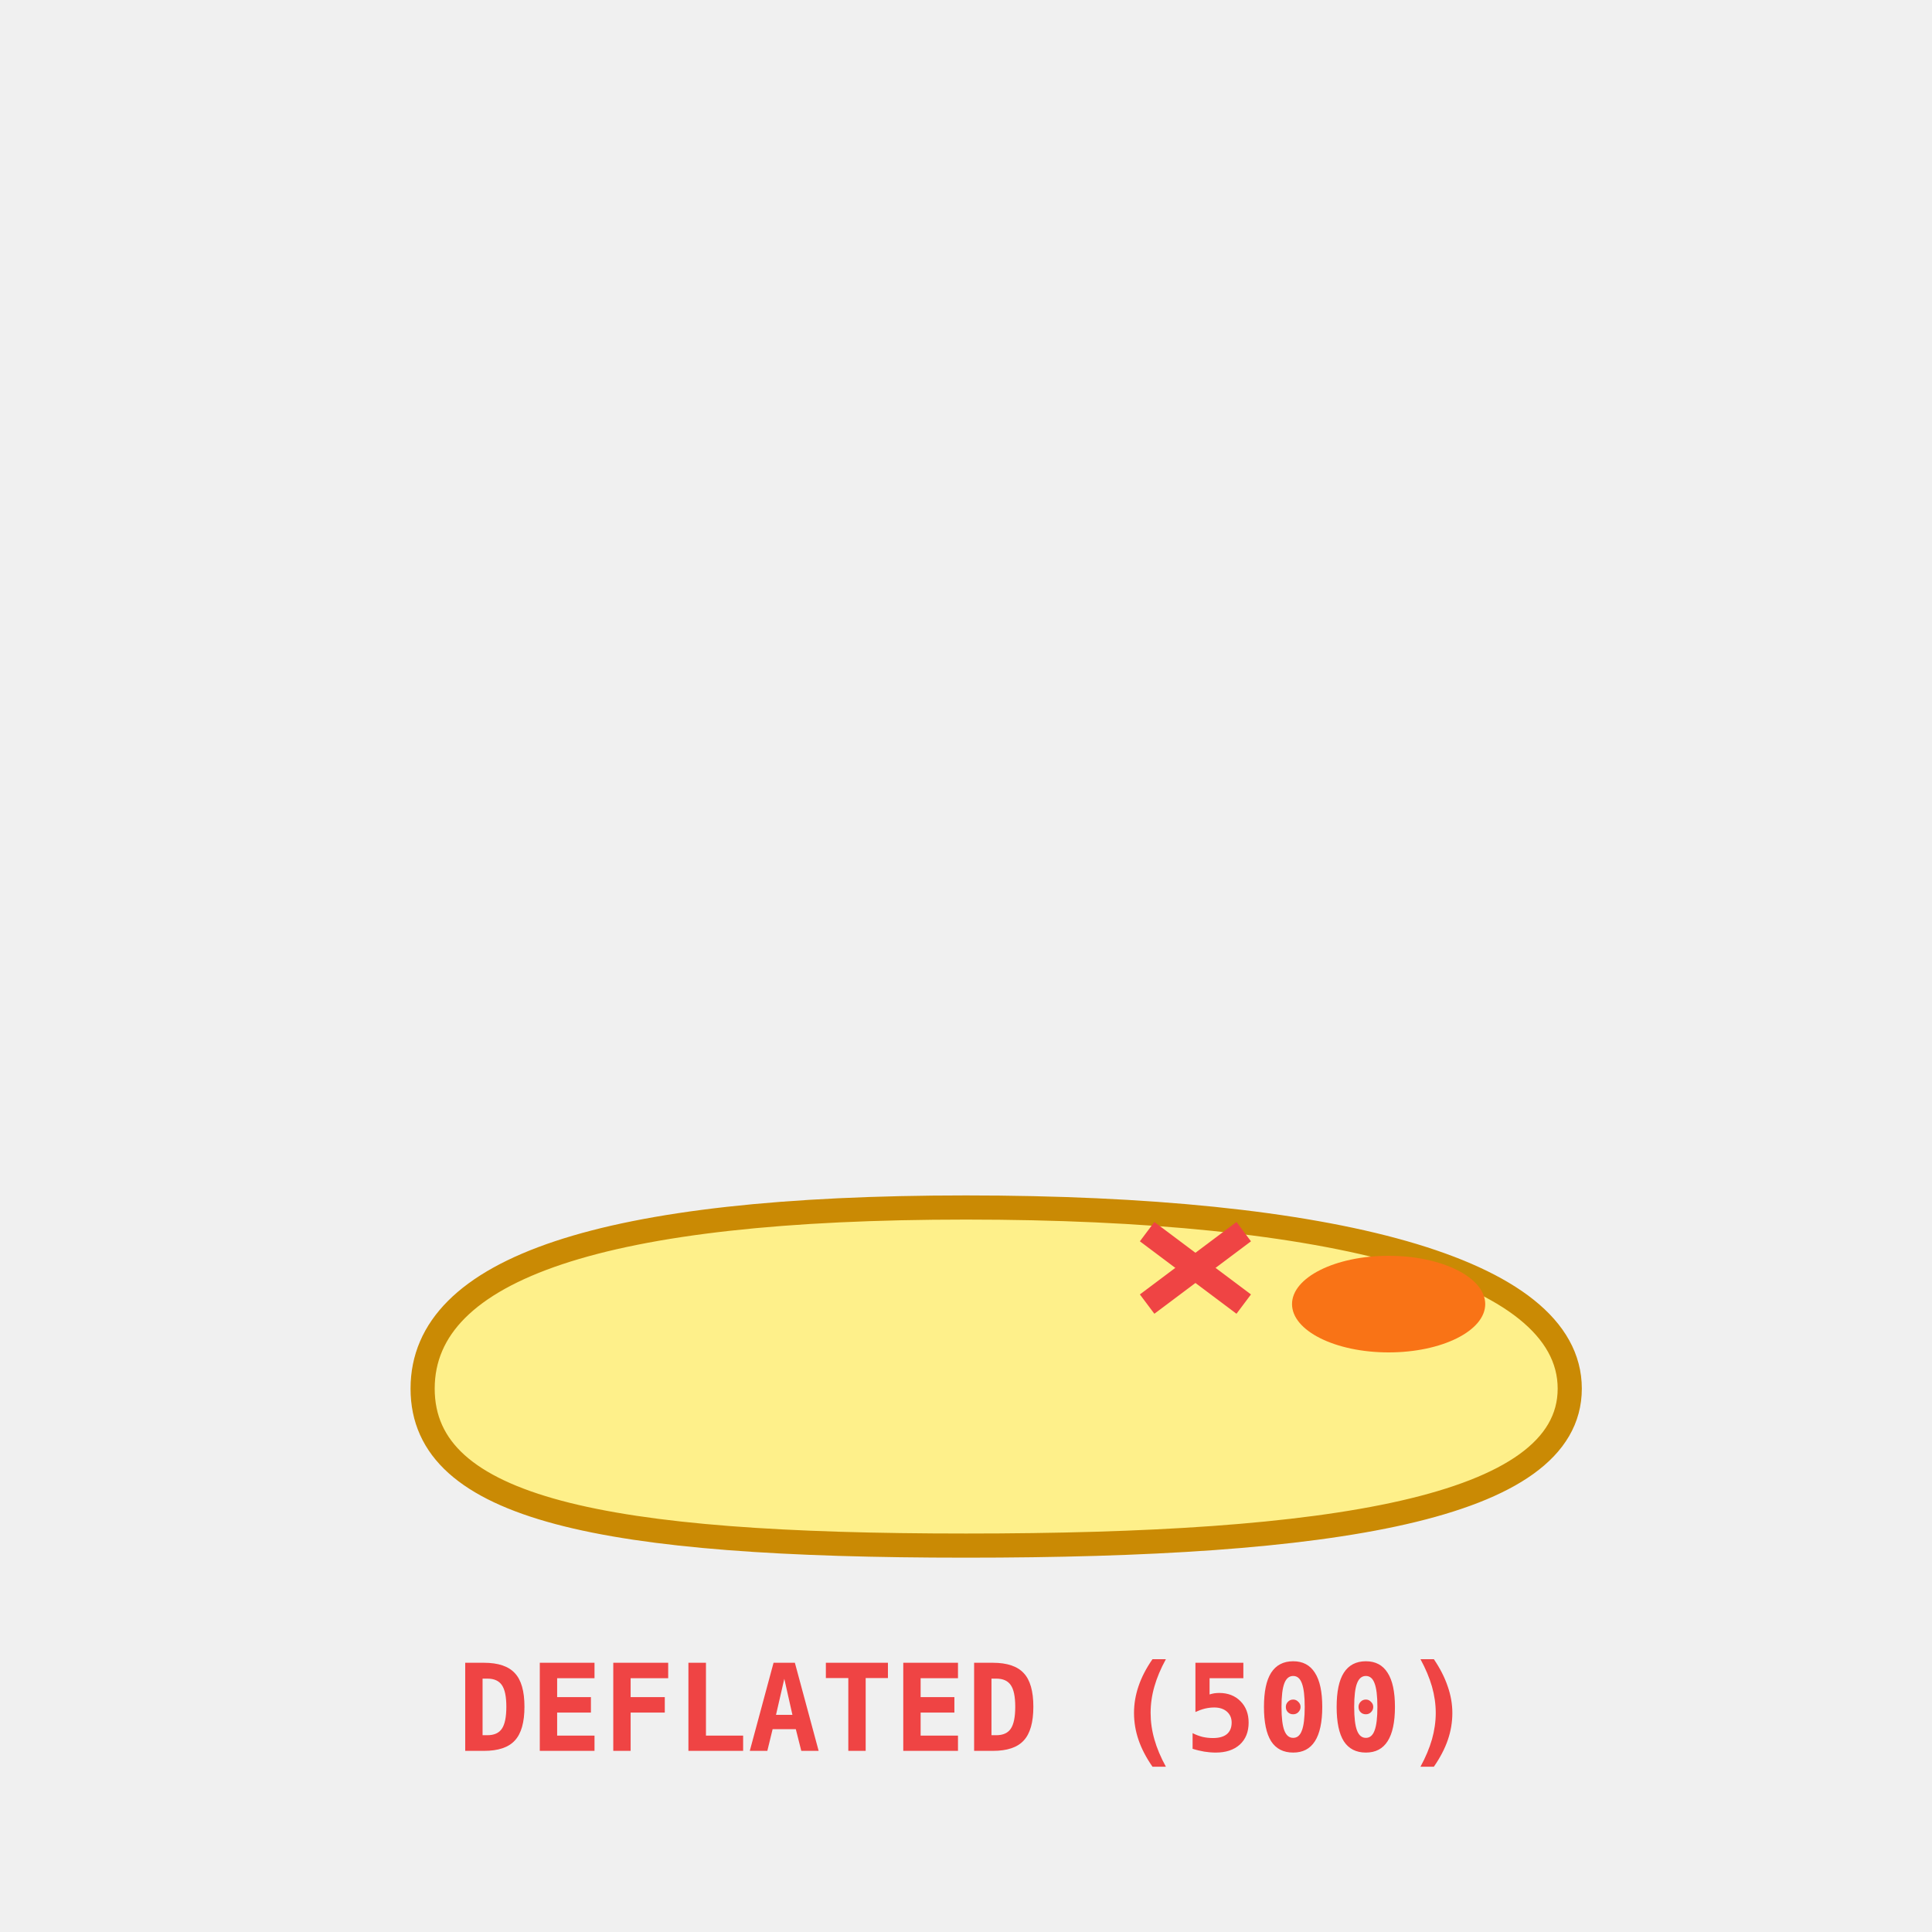
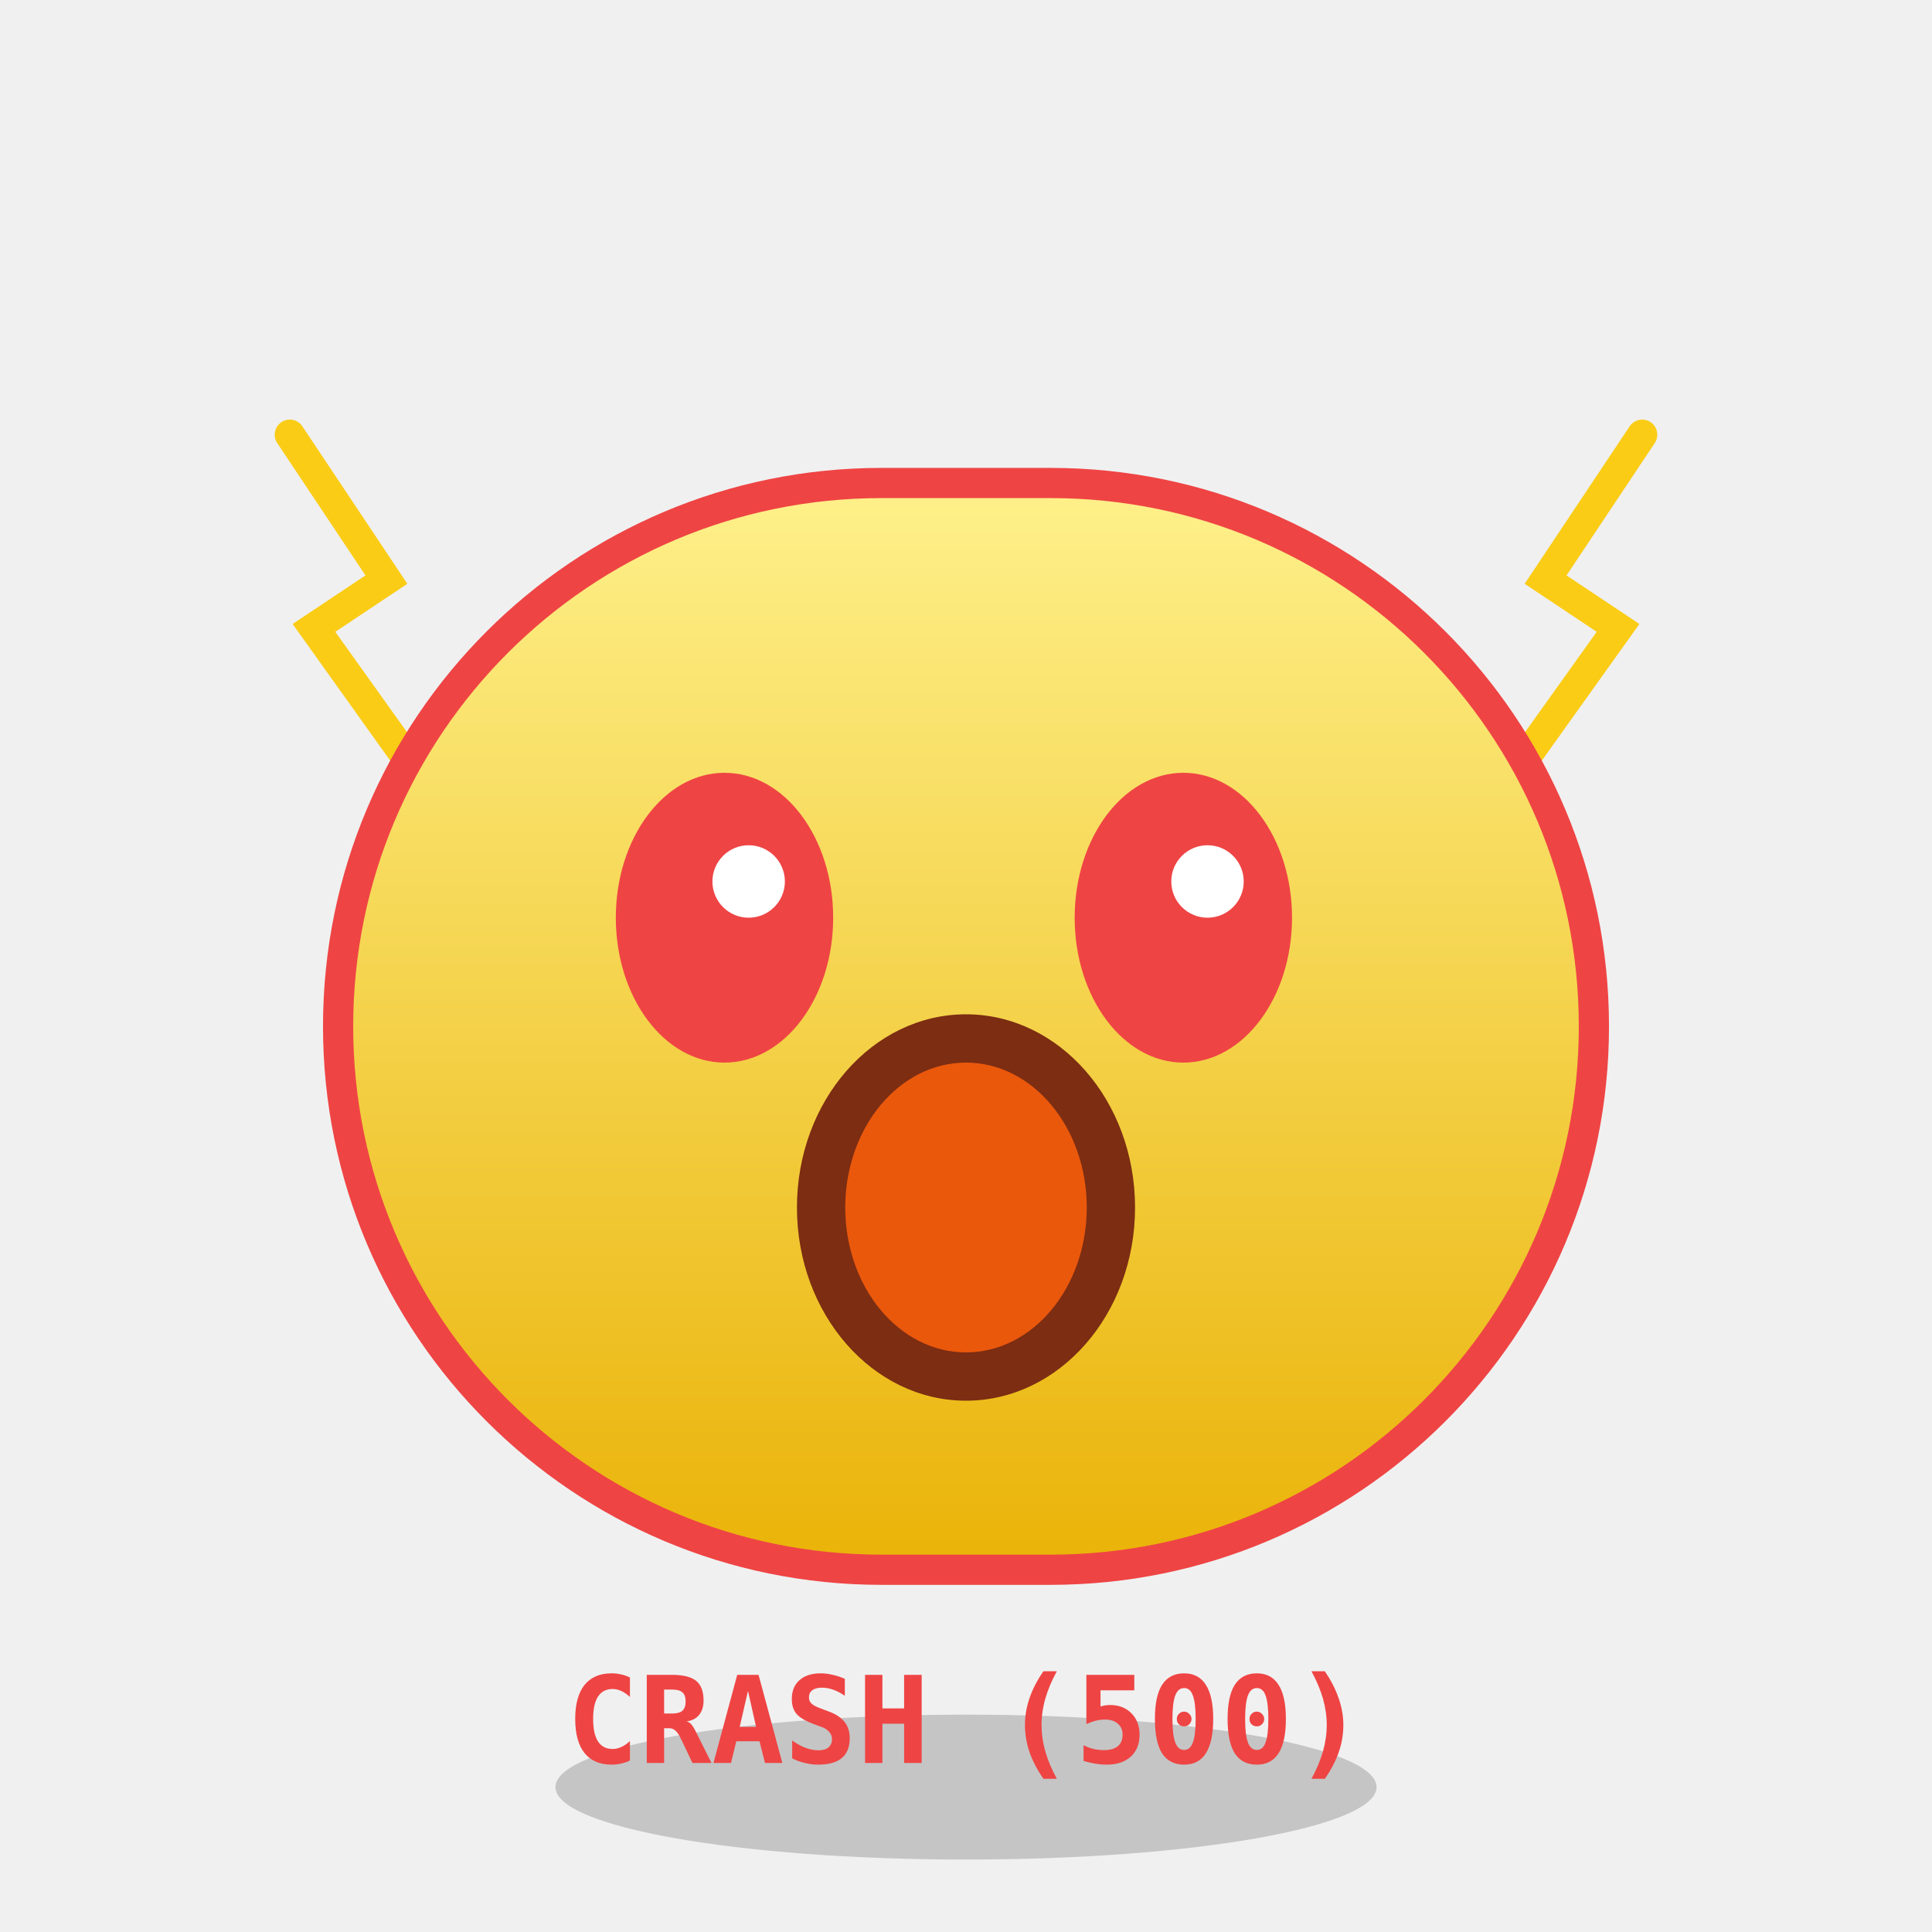
<svg xmlns="http://www.w3.org/2000/svg" viewBox="0 0 160 160" width="100%" height="100%">
-   <path d="M 35 115 C 35 105 50 100 80 100 C 110 100 130 105 130 115 C 130 125 110 128 80 128 C 50 128 35 125 35 115 Z" fill="#fef08a" stroke="#ca8a04" stroke-width="2" />
-   <ellipse cx="115" cy="108" rx="8" ry="4" fill="#f97316" />
-   <line x1="95" y1="102" x2="103" y2="108" stroke="#ef4444" stroke-width="2" />
-   <line x1="103" y1="102" x2="95" y2="108" stroke="#ef4444" stroke-width="2" />
-   <text x="80" y="145" font-family="monospace" font-size="10" font-weight="bold" fill="#ef4444" text-anchor="middle">DEFLATED (500)</text>
+   <defs>
+     <linearGradient id="duck-grad" x1="0%" y1="0%" x2="0%" y2="100%">
+       <stop offset="0%" stop-color="#fef08a" />
+       <stop offset="100%" stop-color="#eab308" />
+     </linearGradient>
+   </defs>
+   <style>
+     @keyframes terrorShiver {
+       0%, 100% { transform: translate(0, 0); }
+       20% { transform: translate(-3px, 2px); }
+       40% { transform: translate(3px, -2px); }
+       60% { transform: translate(-2px, -2px); }
+       80% { transform: translate(2px, 2px); }
+     }
+     @keyframes sparkFlick {
+       0%, 100% { opacity: 0; }
+       50% { opacity: 1; }
+     }
+     .head-terror { animation: terrorShiver 0.25s infinite; transform-origin: 80px 145px; }
+     .sparks { animation: sparkFlick 0.3s infinite; }
+   </style>
+   <ellipse cx="80" cy="148" rx="34" ry="6" fill="#000000" opacity="0.18" />
+   <g class="sparks">
+     <polyline points="24,36 32,48 26,52 36,66" fill="none" stroke="#facc15" stroke-width="2.5" stroke-linecap="round" />
+     <polyline points="136,36 128,48 134,52 124,66" fill="none" stroke="#facc15" stroke-width="2.5" stroke-linecap="round" />
+   </g>
+   <g class="head-terror">
+     <rect x="28" y="40" width="104" height="90" rx="45" fill="url(#duck-grad)" stroke="#ef4444" stroke-width="2.5" />
+     <ellipse cx="60" cy="76" rx="9" ry="12" fill="#ef4444" />
+     <circle cx="62" cy="73" r="3" fill="#ffffff" />
+     <ellipse cx="98" cy="76" rx="9" ry="12" fill="#ef4444" />
+     <circle cx="100" cy="73" r="3" fill="#ffffff" />
+     <ellipse cx="80" cy="100" rx="14" ry="16" fill="#7c2d12" />
+     <ellipse cx="80" cy="100" rx="10" ry="12" fill="#ea580c" />
+   </g>
+   <text x="80" y="146" font-family="monospace" font-size="10" font-weight="bold" fill="#ef4444" text-anchor="middle">CRASH (500)</text>
</svg>
